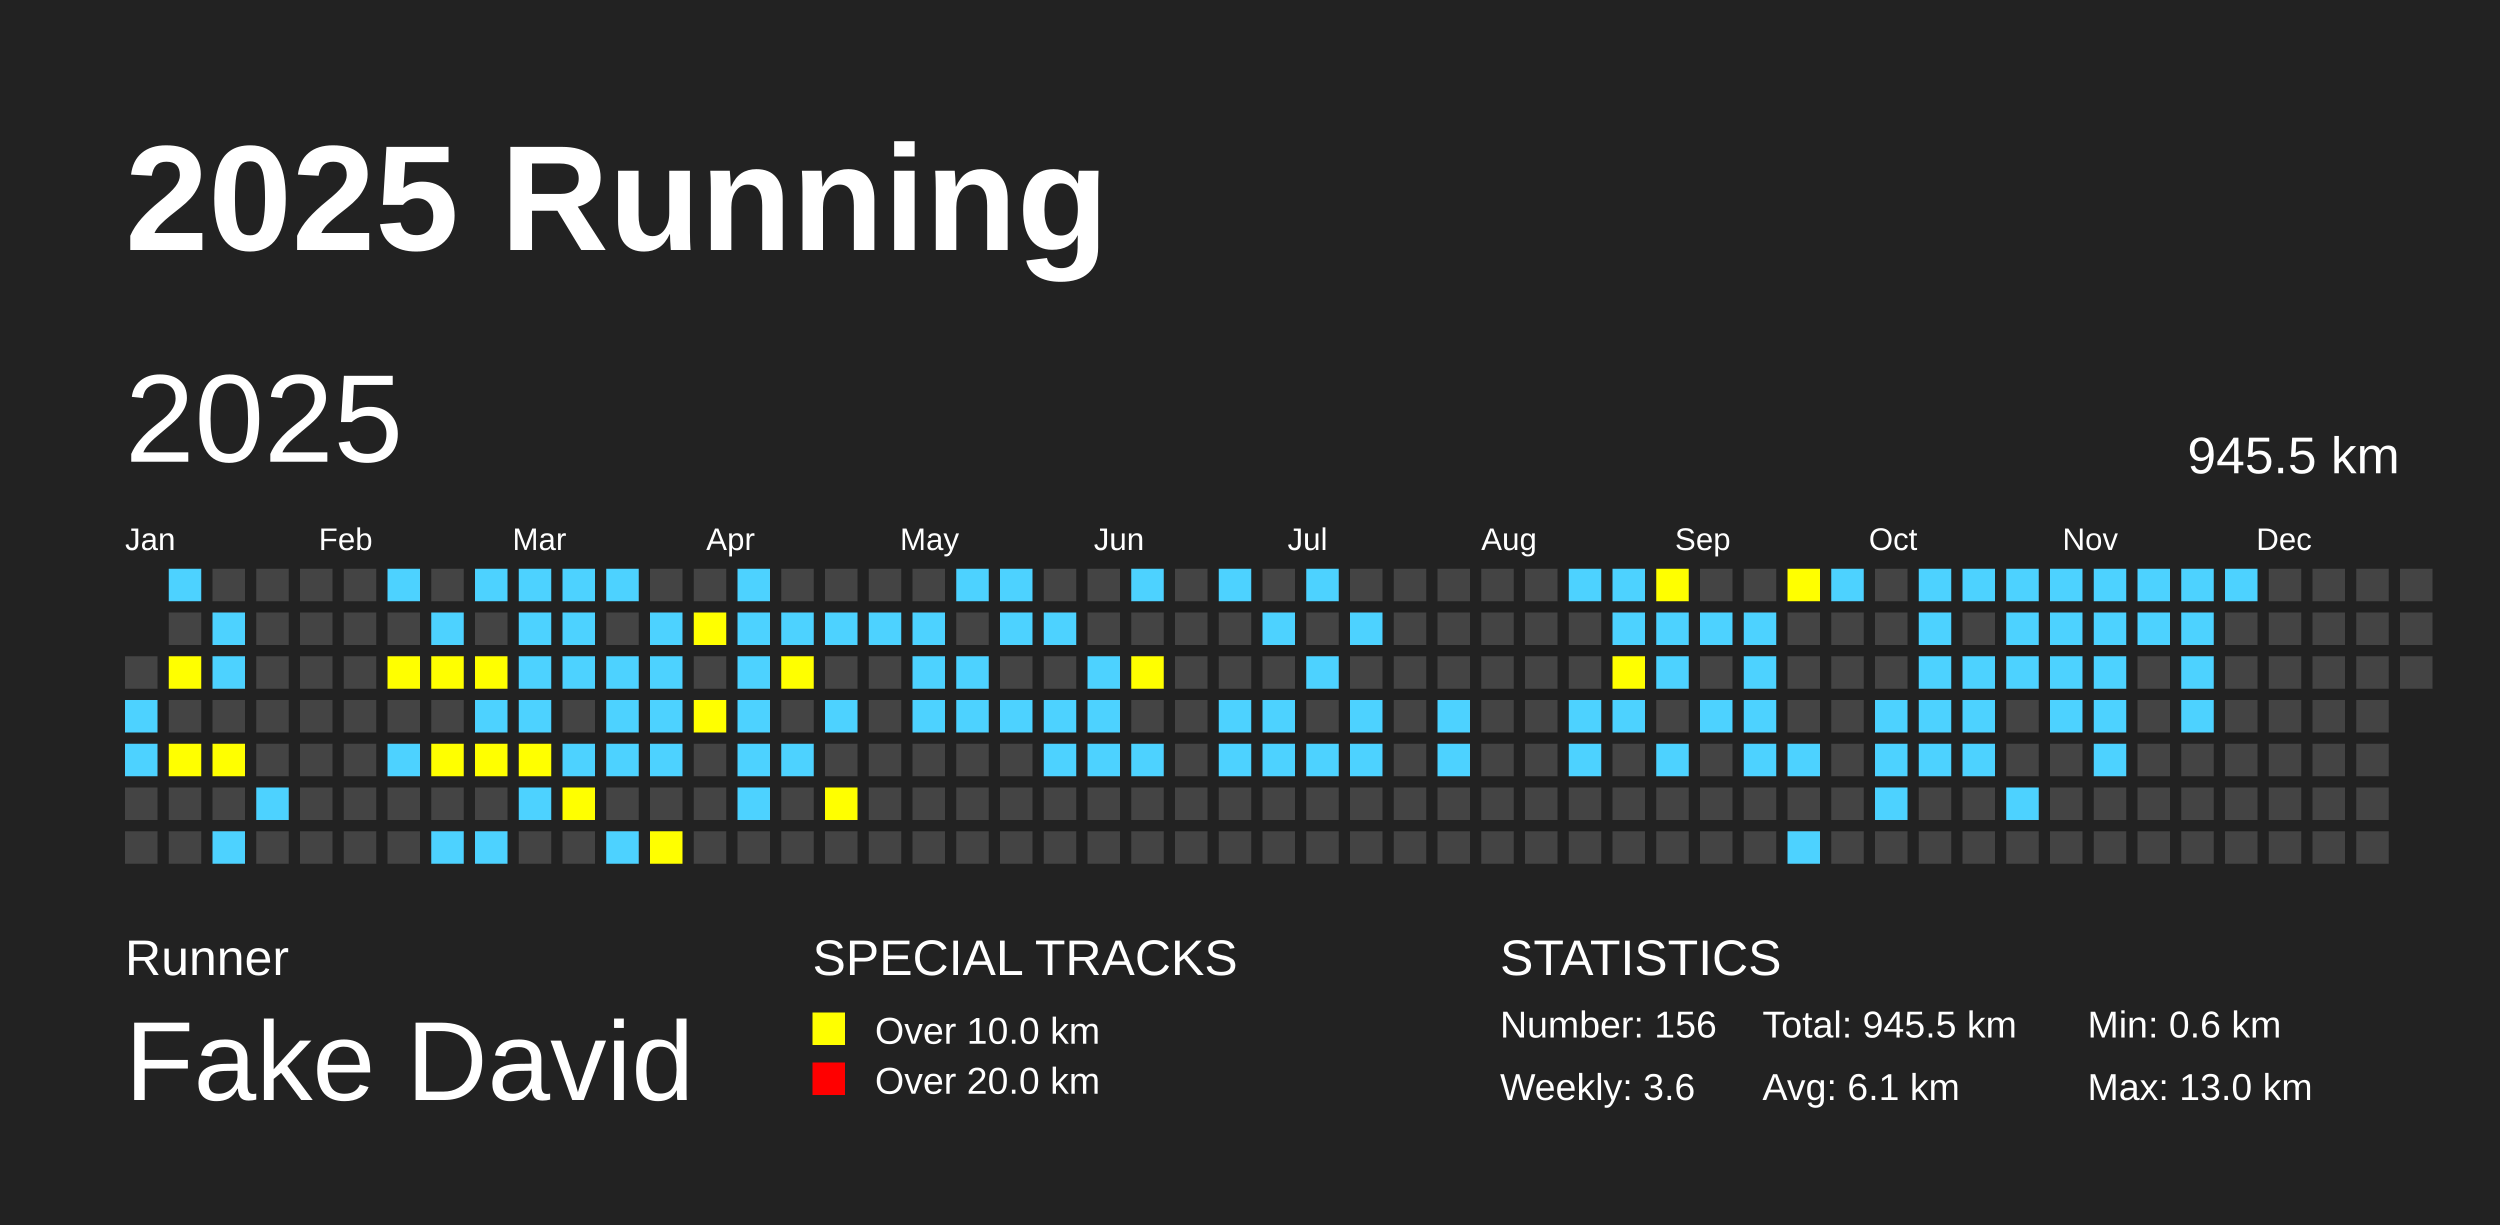
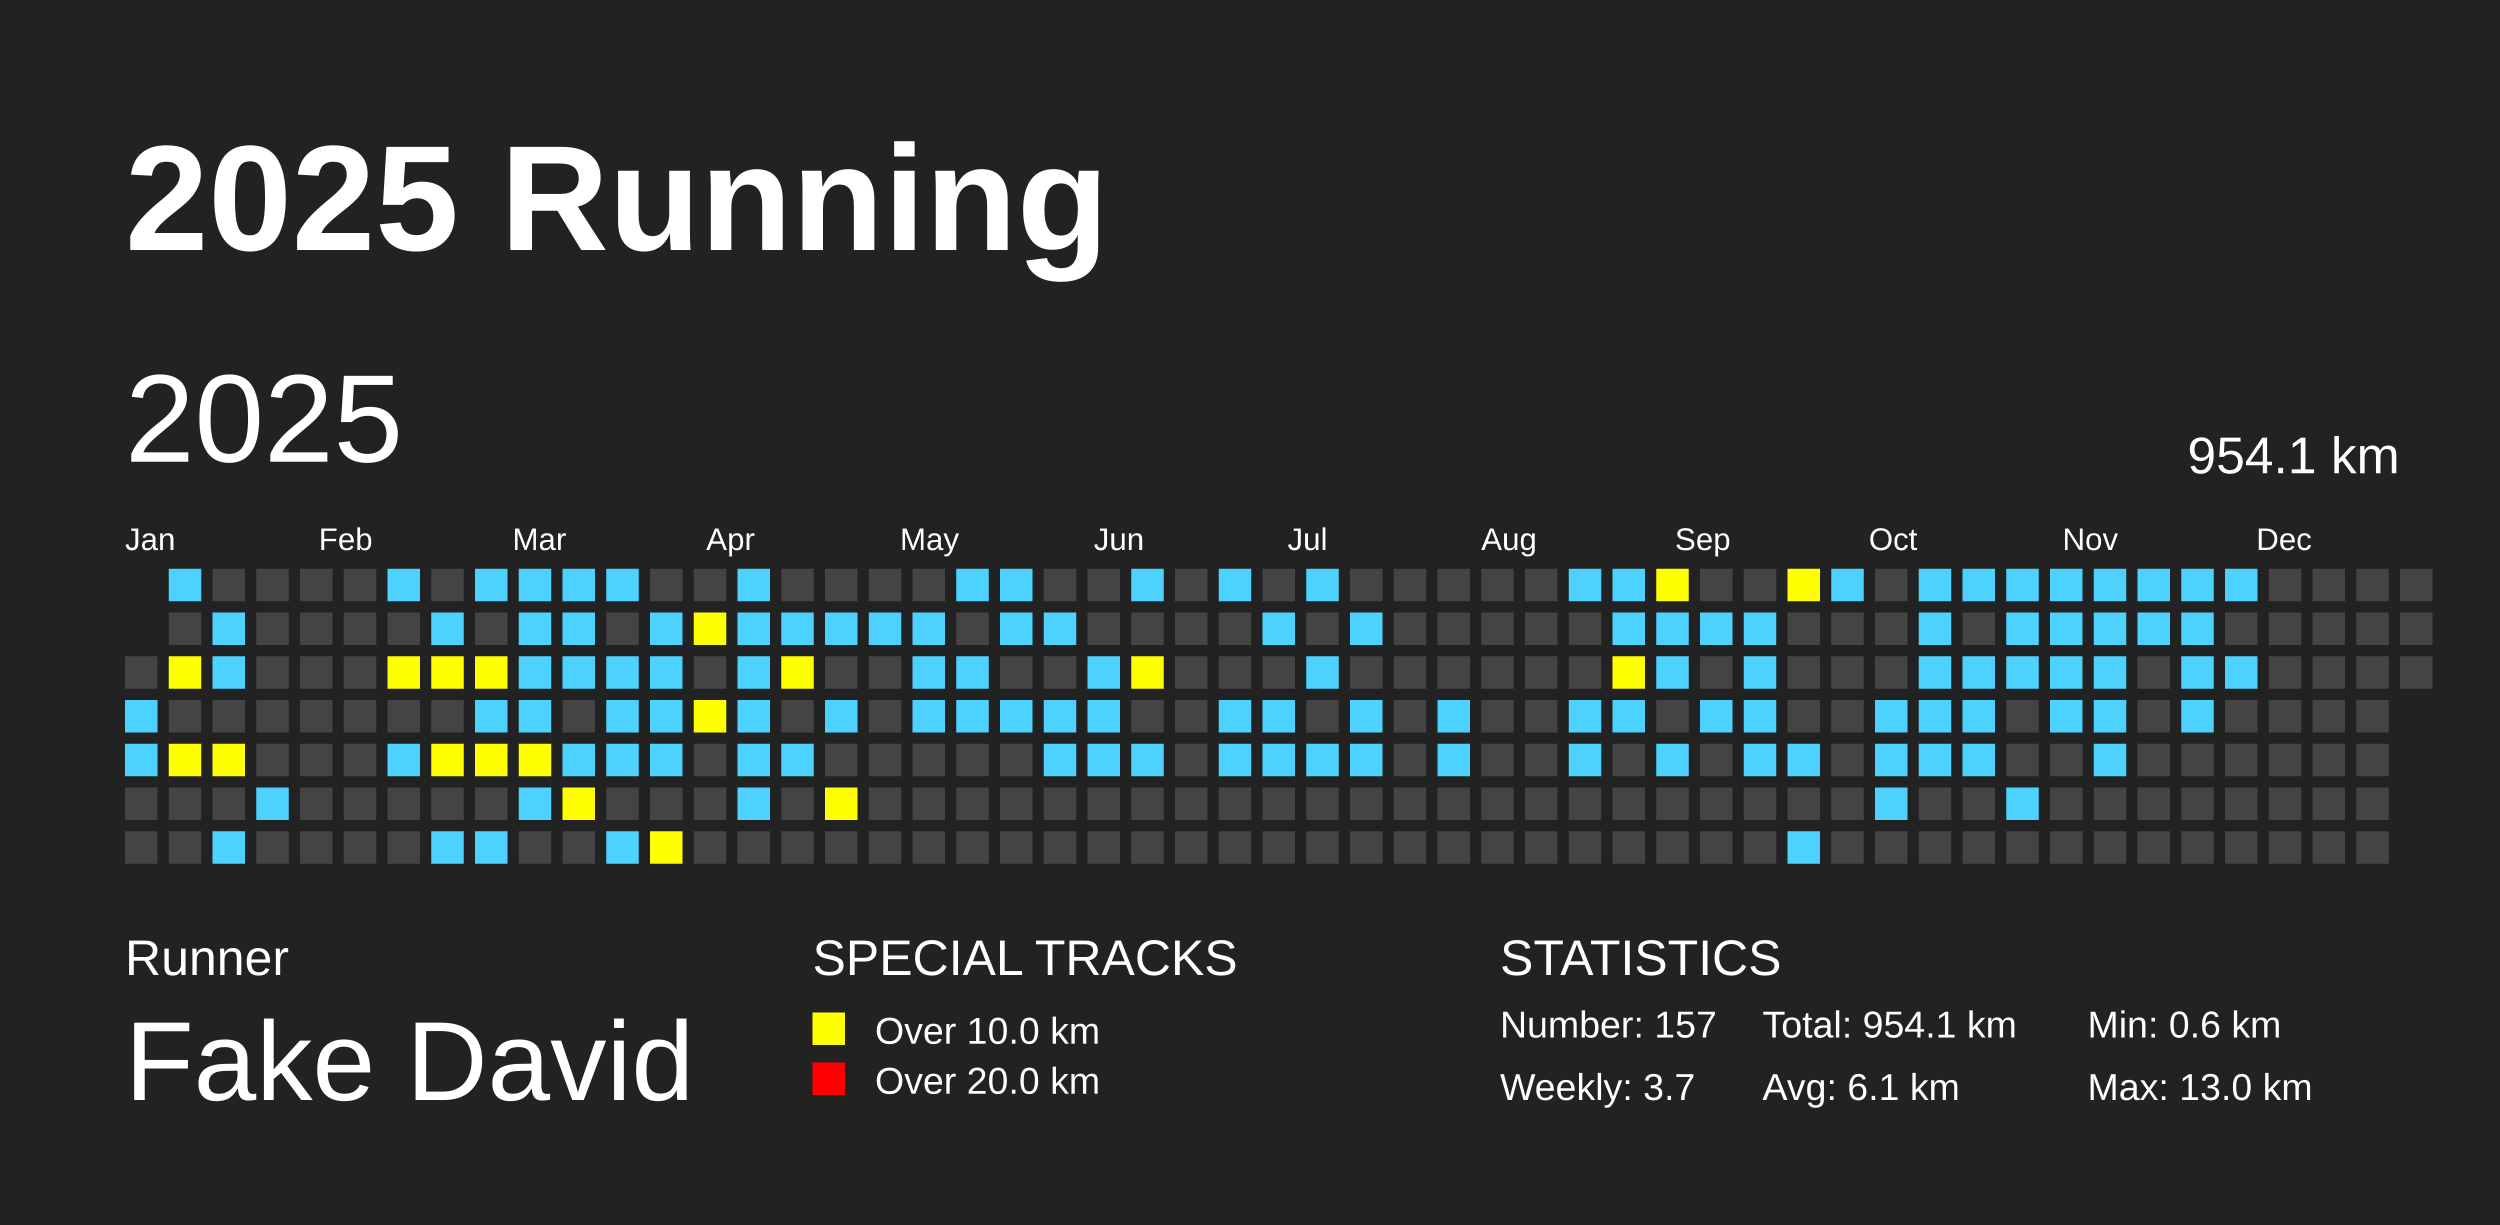
<svg xmlns="http://www.w3.org/2000/svg" baseProfile="full" height="98mm" version="1.1" viewBox="0,0,200,98" width="200mm">
  <defs />
  <rect fill="#222222" height="98" width="200" x="0" y="0" />
  <text fill="#FFFFFF" style="font-size:12px; font-family:Arial; font-weight:bold;" x="10" y="20">2025 Running</text>
  <text fill="#FFFFFF" style="font-size:4px; font-family:Arial" x="10" y="78">Runner</text>
  <text fill="#FFFFFF" style="font-size:9px; font-family:Arial" x="10" y="88">Fake David</text>
  <text fill="#FFFFFF" style="font-size:4px; font-family:Arial" x="65" y="78">SPECIAL TRACKS</text>
  <rect fill="yellow" height="2.6" width="2.6" x="65" y="81" />
  <text fill="#FFFFFF" style="font-size:3px; font-family:Arial" x="70" y="83.5">Over 10.0 km</text>
  <rect fill="red" height="2.6" width="2.6" x="65" y="85" />
  <text fill="#FFFFFF" style="font-size:3px; font-family:Arial" x="70" y="87.5">Over 20.0 km</text>
  <text fill="#FFFFFF" style="font-size:4px; font-family:Arial" x="120" y="78">STATISTICS</text>
-   <text fill="#FFFFFF" style="font-size:3px; font-family:Arial" x="120" y="83">Number: 156</text>
-   <text fill="#FFFFFF" style="font-size:3px; font-family:Arial" x="120" y="88">Weekly: 3.6</text>
-   <text fill="#FFFFFF" style="font-size:3px; font-family:Arial" x="141" y="83">Total: 945.5 km</text>
+   <text fill="#FFFFFF" style="font-size:3px; font-family:Arial" x="120" y="83">Number: 157</text>
+   <text fill="#FFFFFF" style="font-size:3px; font-family:Arial" x="120" y="88">Weekly: 3.7</text>
+   <text fill="#FFFFFF" style="font-size:3px; font-family:Arial" x="141" y="83">Total: 954.1 km</text>
  <text fill="#FFFFFF" style="font-size:3px; font-family:Arial" x="141" y="88">Avg: 6.1 km</text>
  <text fill="#FFFFFF" style="font-size:3px; font-family:Arial" x="167" y="83">Min: 0.6 km</text>
  <text fill="#FFFFFF" style="font-size:3px; font-family:Arial" x="167" y="88">Max: 13.0 km</text>
  <text dominant-baseline="hanging" fill="#FFFFFF" style="font-size:10.0px; font-family:Arial;" x="10" y="30">2025</text>
-   <text dominant-baseline="hanging" fill="#FFFFFF" style="font-size:4.125px; font-family:Arial;" x="175" y="35">945.5 km</text>
+   <text dominant-baseline="hanging" fill="#FFFFFF" style="font-size:4.125px; font-family:Arial;" x="175" y="35">954.1 km</text>
  <text fill="#FFFFFF" style="font-size:2.5px; font-family:Arial" x="10.0" y="44">Jan</text>
  <text fill="#FFFFFF" style="font-size:2.5px; font-family:Arial" x="25.5" y="44">Feb</text>
  <text fill="#FFFFFF" style="font-size:2.5px; font-family:Arial" x="41.0" y="44">Mar</text>
  <text fill="#FFFFFF" style="font-size:2.5px; font-family:Arial" x="56.5" y="44">Apr</text>
  <text fill="#FFFFFF" style="font-size:2.5px; font-family:Arial" x="72.0" y="44">May</text>
  <text fill="#FFFFFF" style="font-size:2.5px; font-family:Arial" x="87.5" y="44">Jun</text>
  <text fill="#FFFFFF" style="font-size:2.5px; font-family:Arial" x="103.0" y="44">Jul</text>
  <text fill="#FFFFFF" style="font-size:2.5px; font-family:Arial" x="118.5" y="44">Aug</text>
  <text fill="#FFFFFF" style="font-size:2.5px; font-family:Arial" x="134.0" y="44">Sep</text>
  <text fill="#FFFFFF" style="font-size:2.5px; font-family:Arial" x="149.5" y="44">Oct</text>
  <text fill="#FFFFFF" style="font-size:2.5px; font-family:Arial" x="165.0" y="44">Nov</text>
  <text fill="#FFFFFF" style="font-size:2.5px; font-family:Arial" x="180.5" y="44">Dec</text>
  <rect fill="#444444" height="2.6" width="2.6" x="10.0" y="52.5" />
  <rect fill="#4DD2FF" height="2.6" width="2.6" x="10.0" y="56.0" />
  <rect fill="#4DD2FF" height="2.6" width="2.6" x="10.0" y="59.5" />
  <rect fill="#444444" height="2.6" width="2.6" x="10.0" y="63.0" />
  <rect fill="#444444" height="2.6" width="2.6" x="10.0" y="66.5" />
  <rect fill="#4DD2FF" height="2.6" width="2.6" x="13.5" y="45.5" />
  <rect fill="#444444" height="2.6" width="2.6" x="13.5" y="49.0" />
  <rect fill="yellow" height="2.6" width="2.6" x="13.5" y="52.5" />
  <rect fill="#444444" height="2.6" width="2.6" x="13.5" y="56.0" />
  <rect fill="yellow" height="2.6" width="2.6" x="13.5" y="59.5" />
  <rect fill="#444444" height="2.6" width="2.6" x="13.5" y="63.0" />
  <rect fill="#444444" height="2.6" width="2.6" x="13.5" y="66.5" />
  <rect fill="#444444" height="2.6" width="2.6" x="17.0" y="45.5" />
  <rect fill="#4DD2FF" height="2.6" width="2.6" x="17.0" y="49.0" />
  <rect fill="#4DD2FF" height="2.6" width="2.6" x="17.0" y="52.5" />
  <rect fill="#444444" height="2.6" width="2.6" x="17.0" y="56.0" />
  <rect fill="yellow" height="2.6" width="2.6" x="17.0" y="59.5" />
  <rect fill="#444444" height="2.6" width="2.6" x="17.0" y="63.0" />
  <rect fill="#4DD2FF" height="2.6" width="2.6" x="17.0" y="66.5" />
  <rect fill="#444444" height="2.6" width="2.6" x="20.5" y="45.5" />
  <rect fill="#444444" height="2.6" width="2.6" x="20.5" y="49.0" />
  <rect fill="#444444" height="2.6" width="2.6" x="20.5" y="52.5" />
  <rect fill="#444444" height="2.6" width="2.6" x="20.5" y="56.0" />
  <rect fill="#444444" height="2.6" width="2.6" x="20.5" y="59.5" />
  <rect fill="#4DD2FF" height="2.6" width="2.6" x="20.5" y="63.0" />
  <rect fill="#444444" height="2.6" width="2.6" x="20.5" y="66.5" />
  <rect fill="#444444" height="2.6" width="2.6" x="24.0" y="45.5" />
  <rect fill="#444444" height="2.6" width="2.6" x="24.0" y="49.0" />
  <rect fill="#444444" height="2.6" width="2.6" x="24.0" y="52.5" />
  <rect fill="#444444" height="2.6" width="2.6" x="24.0" y="56.0" />
  <rect fill="#444444" height="2.6" width="2.6" x="24.0" y="59.5" />
  <rect fill="#444444" height="2.6" width="2.6" x="24.0" y="63.0" />
  <rect fill="#444444" height="2.6" width="2.6" x="24.0" y="66.5" />
  <rect fill="#444444" height="2.6" width="2.6" x="27.5" y="45.5" />
  <rect fill="#444444" height="2.6" width="2.6" x="27.5" y="49.0" />
  <rect fill="#444444" height="2.6" width="2.6" x="27.5" y="52.5" />
  <rect fill="#444444" height="2.6" width="2.6" x="27.5" y="56.0" />
  <rect fill="#444444" height="2.6" width="2.6" x="27.5" y="59.5" />
  <rect fill="#444444" height="2.6" width="2.6" x="27.5" y="63.0" />
  <rect fill="#444444" height="2.6" width="2.6" x="27.5" y="66.5" />
  <rect fill="#4DD2FF" height="2.6" width="2.6" x="31.0" y="45.5" />
  <rect fill="#444444" height="2.6" width="2.6" x="31.0" y="49.0" />
  <rect fill="yellow" height="2.6" width="2.6" x="31.0" y="52.5" />
  <rect fill="#444444" height="2.6" width="2.6" x="31.0" y="56.0" />
  <rect fill="#4DD2FF" height="2.6" width="2.6" x="31.0" y="59.5" />
  <rect fill="#444444" height="2.6" width="2.6" x="31.0" y="63.0" />
  <rect fill="#444444" height="2.6" width="2.6" x="31.0" y="66.5" />
  <rect fill="#444444" height="2.6" width="2.6" x="34.5" y="45.5" />
  <rect fill="#4DD2FF" height="2.6" width="2.6" x="34.5" y="49.0" />
  <rect fill="yellow" height="2.6" width="2.6" x="34.5" y="52.5" />
  <rect fill="#444444" height="2.6" width="2.6" x="34.5" y="56.0" />
  <rect fill="yellow" height="2.6" width="2.6" x="34.5" y="59.5" />
  <rect fill="#444444" height="2.6" width="2.6" x="34.5" y="63.0" />
  <rect fill="#4DD2FF" height="2.6" width="2.6" x="34.5" y="66.5" />
  <rect fill="#4DD2FF" height="2.6" width="2.6" x="38.0" y="45.5" />
  <rect fill="#444444" height="2.6" width="2.6" x="38.0" y="49.0" />
  <rect fill="yellow" height="2.6" width="2.6" x="38.0" y="52.5" />
  <rect fill="#4DD2FF" height="2.6" width="2.6" x="38.0" y="56.0" />
  <rect fill="yellow" height="2.6" width="2.6" x="38.0" y="59.5" />
  <rect fill="#444444" height="2.6" width="2.6" x="38.0" y="63.0" />
  <rect fill="#4DD2FF" height="2.6" width="2.6" x="38.0" y="66.5" />
  <rect fill="#4DD2FF" height="2.6" width="2.6" x="41.5" y="45.5" />
  <rect fill="#4DD2FF" height="2.6" width="2.6" x="41.5" y="49.0" />
  <rect fill="#4DD2FF" height="2.6" width="2.6" x="41.5" y="52.5" />
  <rect fill="#4DD2FF" height="2.6" width="2.6" x="41.5" y="56.0" />
  <rect fill="yellow" height="2.6" width="2.6" x="41.5" y="59.5" />
  <rect fill="#4DD2FF" height="2.6" width="2.6" x="41.5" y="63.0" />
  <rect fill="#444444" height="2.6" width="2.6" x="41.5" y="66.5" />
  <rect fill="#4DD2FF" height="2.6" width="2.6" x="45.0" y="45.5" />
  <rect fill="#4DD2FF" height="2.6" width="2.6" x="45.0" y="49.0" />
  <rect fill="#4DD2FF" height="2.6" width="2.6" x="45.0" y="52.5" />
  <rect fill="#444444" height="2.6" width="2.6" x="45.0" y="56.0" />
  <rect fill="#4DD2FF" height="2.6" width="2.6" x="45.0" y="59.5" />
  <rect fill="yellow" height="2.6" width="2.6" x="45.0" y="63.0" />
  <rect fill="#444444" height="2.6" width="2.6" x="45.0" y="66.5" />
  <rect fill="#4DD2FF" height="2.6" width="2.6" x="48.5" y="45.5" />
  <rect fill="#444444" height="2.6" width="2.6" x="48.5" y="49.0" />
  <rect fill="#4DD2FF" height="2.6" width="2.6" x="48.5" y="52.5" />
  <rect fill="#4DD2FF" height="2.6" width="2.6" x="48.5" y="56.0" />
  <rect fill="#4DD2FF" height="2.6" width="2.6" x="48.5" y="59.5" />
  <rect fill="#444444" height="2.6" width="2.6" x="48.5" y="63.0" />
  <rect fill="#4DD2FF" height="2.6" width="2.6" x="48.5" y="66.5" />
  <rect fill="#444444" height="2.6" width="2.6" x="52.0" y="45.5" />
  <rect fill="#4DD2FF" height="2.6" width="2.6" x="52.0" y="49.0" />
  <rect fill="#4DD2FF" height="2.6" width="2.6" x="52.0" y="52.5" />
  <rect fill="#4DD2FF" height="2.6" width="2.6" x="52.0" y="56.0" />
  <rect fill="#4DD2FF" height="2.6" width="2.6" x="52.0" y="59.5" />
  <rect fill="#444444" height="2.6" width="2.6" x="52.0" y="63.0" />
  <rect fill="yellow" height="2.6" width="2.6" x="52.0" y="66.5" />
  <rect fill="#444444" height="2.6" width="2.6" x="55.5" y="45.5" />
  <rect fill="yellow" height="2.6" width="2.6" x="55.5" y="49.0" />
  <rect fill="#444444" height="2.6" width="2.6" x="55.5" y="52.5" />
  <rect fill="yellow" height="2.6" width="2.6" x="55.5" y="56.0" />
  <rect fill="#444444" height="2.6" width="2.6" x="55.5" y="59.5" />
  <rect fill="#444444" height="2.6" width="2.6" x="55.5" y="63.0" />
  <rect fill="#444444" height="2.6" width="2.6" x="55.5" y="66.5" />
  <rect fill="#4DD2FF" height="2.6" width="2.6" x="59.0" y="45.5" />
  <rect fill="#4DD2FF" height="2.6" width="2.6" x="59.0" y="49.0" />
  <rect fill="#4DD2FF" height="2.6" width="2.6" x="59.0" y="52.5" />
  <rect fill="#4DD2FF" height="2.6" width="2.6" x="59.0" y="56.0" />
  <rect fill="#4DD2FF" height="2.6" width="2.6" x="59.0" y="59.5" />
  <rect fill="#4DD2FF" height="2.6" width="2.6" x="59.0" y="63.0" />
  <rect fill="#444444" height="2.6" width="2.6" x="59.0" y="66.5" />
  <rect fill="#444444" height="2.6" width="2.6" x="62.5" y="45.5" />
  <rect fill="#4DD2FF" height="2.6" width="2.6" x="62.5" y="49.0" />
  <rect fill="yellow" height="2.6" width="2.6" x="62.5" y="52.5" />
  <rect fill="#444444" height="2.6" width="2.6" x="62.5" y="56.0" />
  <rect fill="#4DD2FF" height="2.6" width="2.6" x="62.5" y="59.5" />
  <rect fill="#444444" height="2.6" width="2.6" x="62.5" y="63.0" />
  <rect fill="#444444" height="2.6" width="2.6" x="62.5" y="66.5" />
  <rect fill="#444444" height="2.6" width="2.6" x="66.0" y="45.5" />
  <rect fill="#4DD2FF" height="2.6" width="2.6" x="66.0" y="49.0" />
  <rect fill="#444444" height="2.6" width="2.6" x="66.0" y="52.5" />
  <rect fill="#4DD2FF" height="2.6" width="2.6" x="66.0" y="56.0" />
  <rect fill="#444444" height="2.6" width="2.6" x="66.0" y="59.5" />
  <rect fill="yellow" height="2.6" width="2.6" x="66.0" y="63.0" />
  <rect fill="#444444" height="2.6" width="2.6" x="66.0" y="66.5" />
  <rect fill="#444444" height="2.6" width="2.6" x="69.5" y="45.5" />
  <rect fill="#4DD2FF" height="2.6" width="2.6" x="69.5" y="49.0" />
  <rect fill="#444444" height="2.6" width="2.6" x="69.5" y="52.5" />
  <rect fill="#444444" height="2.6" width="2.6" x="69.5" y="56.0" />
  <rect fill="#444444" height="2.6" width="2.6" x="69.5" y="59.5" />
  <rect fill="#444444" height="2.6" width="2.6" x="69.5" y="63.0" />
  <rect fill="#444444" height="2.6" width="2.6" x="69.5" y="66.5" />
  <rect fill="#444444" height="2.6" width="2.6" x="73.0" y="45.5" />
  <rect fill="#4DD2FF" height="2.6" width="2.6" x="73.0" y="49.0" />
  <rect fill="#4DD2FF" height="2.6" width="2.6" x="73.0" y="52.5" />
  <rect fill="#4DD2FF" height="2.6" width="2.6" x="73.0" y="56.0" />
  <rect fill="#444444" height="2.6" width="2.6" x="73.0" y="59.5" />
  <rect fill="#444444" height="2.6" width="2.6" x="73.0" y="63.0" />
  <rect fill="#444444" height="2.6" width="2.6" x="73.0" y="66.5" />
  <rect fill="#4DD2FF" height="2.6" width="2.6" x="76.5" y="45.5" />
  <rect fill="#444444" height="2.6" width="2.6" x="76.5" y="49.0" />
  <rect fill="#4DD2FF" height="2.6" width="2.6" x="76.5" y="52.5" />
  <rect fill="#4DD2FF" height="2.6" width="2.6" x="76.5" y="56.0" />
  <rect fill="#444444" height="2.6" width="2.6" x="76.5" y="59.5" />
  <rect fill="#444444" height="2.6" width="2.6" x="76.5" y="63.0" />
  <rect fill="#444444" height="2.6" width="2.6" x="76.5" y="66.5" />
  <rect fill="#4DD2FF" height="2.6" width="2.6" x="80.0" y="45.5" />
  <rect fill="#4DD2FF" height="2.6" width="2.6" x="80.0" y="49.0" />
  <rect fill="#444444" height="2.6" width="2.6" x="80.0" y="52.5" />
  <rect fill="#4DD2FF" height="2.6" width="2.6" x="80.0" y="56.0" />
  <rect fill="#444444" height="2.6" width="2.6" x="80.0" y="59.5" />
  <rect fill="#444444" height="2.6" width="2.6" x="80.0" y="63.0" />
  <rect fill="#444444" height="2.6" width="2.6" x="80.0" y="66.5" />
  <rect fill="#444444" height="2.6" width="2.6" x="83.5" y="45.5" />
  <rect fill="#4DD2FF" height="2.6" width="2.6" x="83.5" y="49.0" />
  <rect fill="#444444" height="2.6" width="2.6" x="83.5" y="52.5" />
  <rect fill="#4DD2FF" height="2.6" width="2.6" x="83.5" y="56.0" />
  <rect fill="#4DD2FF" height="2.6" width="2.6" x="83.5" y="59.5" />
  <rect fill="#444444" height="2.6" width="2.6" x="83.5" y="63.0" />
  <rect fill="#444444" height="2.6" width="2.6" x="83.5" y="66.5" />
  <rect fill="#444444" height="2.6" width="2.6" x="87.0" y="45.5" />
  <rect fill="#444444" height="2.6" width="2.6" x="87.0" y="49.0" />
  <rect fill="#4DD2FF" height="2.6" width="2.6" x="87.0" y="52.5" />
  <rect fill="#4DD2FF" height="2.6" width="2.6" x="87.0" y="56.0" />
  <rect fill="#4DD2FF" height="2.6" width="2.6" x="87.0" y="59.5" />
  <rect fill="#444444" height="2.6" width="2.6" x="87.0" y="63.0" />
  <rect fill="#444444" height="2.6" width="2.6" x="87.0" y="66.5" />
  <rect fill="#4DD2FF" height="2.6" width="2.6" x="90.5" y="45.5" />
  <rect fill="#444444" height="2.6" width="2.6" x="90.5" y="49.0" />
  <rect fill="yellow" height="2.6" width="2.6" x="90.5" y="52.5" />
  <rect fill="#444444" height="2.6" width="2.6" x="90.5" y="56.0" />
  <rect fill="#4DD2FF" height="2.6" width="2.6" x="90.5" y="59.5" />
  <rect fill="#444444" height="2.6" width="2.6" x="90.5" y="63.0" />
  <rect fill="#444444" height="2.6" width="2.6" x="90.5" y="66.5" />
  <rect fill="#444444" height="2.6" width="2.6" x="94.0" y="45.5" />
  <rect fill="#444444" height="2.6" width="2.6" x="94.0" y="49.0" />
  <rect fill="#444444" height="2.6" width="2.6" x="94.0" y="52.5" />
  <rect fill="#444444" height="2.6" width="2.6" x="94.0" y="56.0" />
  <rect fill="#444444" height="2.6" width="2.6" x="94.0" y="59.5" />
  <rect fill="#444444" height="2.6" width="2.6" x="94.0" y="63.0" />
  <rect fill="#444444" height="2.6" width="2.6" x="94.0" y="66.5" />
  <rect fill="#4DD2FF" height="2.6" width="2.6" x="97.5" y="45.5" />
  <rect fill="#444444" height="2.6" width="2.6" x="97.5" y="49.0" />
  <rect fill="#444444" height="2.6" width="2.6" x="97.5" y="52.5" />
  <rect fill="#4DD2FF" height="2.6" width="2.6" x="97.5" y="56.0" />
  <rect fill="#4DD2FF" height="2.6" width="2.6" x="97.5" y="59.5" />
  <rect fill="#444444" height="2.6" width="2.6" x="97.5" y="63.0" />
  <rect fill="#444444" height="2.6" width="2.6" x="97.5" y="66.5" />
  <rect fill="#444444" height="2.6" width="2.6" x="101.0" y="45.5" />
  <rect fill="#4DD2FF" height="2.6" width="2.6" x="101.0" y="49.0" />
  <rect fill="#444444" height="2.6" width="2.6" x="101.0" y="52.5" />
  <rect fill="#4DD2FF" height="2.6" width="2.6" x="101.0" y="56.0" />
  <rect fill="#4DD2FF" height="2.6" width="2.6" x="101.0" y="59.5" />
  <rect fill="#444444" height="2.6" width="2.6" x="101.0" y="63.0" />
  <rect fill="#444444" height="2.6" width="2.6" x="101.0" y="66.5" />
  <rect fill="#4DD2FF" height="2.6" width="2.6" x="104.5" y="45.5" />
  <rect fill="#444444" height="2.6" width="2.6" x="104.5" y="49.0" />
  <rect fill="#4DD2FF" height="2.6" width="2.6" x="104.5" y="52.5" />
  <rect fill="#444444" height="2.6" width="2.6" x="104.5" y="56.0" />
  <rect fill="#4DD2FF" height="2.6" width="2.6" x="104.5" y="59.5" />
  <rect fill="#444444" height="2.6" width="2.6" x="104.5" y="63.0" />
  <rect fill="#444444" height="2.6" width="2.6" x="104.5" y="66.5" />
  <rect fill="#444444" height="2.6" width="2.6" x="108.0" y="45.5" />
  <rect fill="#4DD2FF" height="2.6" width="2.6" x="108.0" y="49.0" />
  <rect fill="#444444" height="2.6" width="2.6" x="108.0" y="52.5" />
  <rect fill="#4DD2FF" height="2.6" width="2.6" x="108.0" y="56.0" />
  <rect fill="#4DD2FF" height="2.6" width="2.6" x="108.0" y="59.5" />
  <rect fill="#444444" height="2.6" width="2.6" x="108.0" y="63.0" />
  <rect fill="#444444" height="2.6" width="2.6" x="108.0" y="66.5" />
  <rect fill="#444444" height="2.6" width="2.6" x="111.5" y="45.5" />
  <rect fill="#444444" height="2.6" width="2.6" x="111.5" y="49.0" />
  <rect fill="#444444" height="2.6" width="2.6" x="111.5" y="52.5" />
  <rect fill="#444444" height="2.6" width="2.6" x="111.5" y="56.0" />
  <rect fill="#444444" height="2.6" width="2.6" x="111.5" y="59.5" />
  <rect fill="#444444" height="2.6" width="2.6" x="111.5" y="63.0" />
  <rect fill="#444444" height="2.6" width="2.6" x="111.5" y="66.5" />
  <rect fill="#444444" height="2.6" width="2.6" x="115.0" y="45.5" />
  <rect fill="#444444" height="2.6" width="2.6" x="115.0" y="49.0" />
  <rect fill="#444444" height="2.6" width="2.6" x="115.0" y="52.5" />
  <rect fill="#4DD2FF" height="2.6" width="2.6" x="115.0" y="56.0" />
  <rect fill="#4DD2FF" height="2.6" width="2.6" x="115.0" y="59.5" />
  <rect fill="#444444" height="2.6" width="2.6" x="115.0" y="63.0" />
  <rect fill="#444444" height="2.6" width="2.6" x="115.0" y="66.5" />
  <rect fill="#444444" height="2.6" width="2.6" x="118.5" y="45.5" />
  <rect fill="#444444" height="2.6" width="2.6" x="118.5" y="49.0" />
  <rect fill="#444444" height="2.6" width="2.6" x="118.5" y="52.5" />
  <rect fill="#444444" height="2.6" width="2.6" x="118.5" y="56.0" />
  <rect fill="#444444" height="2.6" width="2.6" x="118.5" y="59.5" />
  <rect fill="#444444" height="2.6" width="2.6" x="118.5" y="63.0" />
  <rect fill="#444444" height="2.6" width="2.6" x="118.5" y="66.5" />
  <rect fill="#444444" height="2.6" width="2.6" x="122.0" y="45.5" />
  <rect fill="#444444" height="2.6" width="2.6" x="122.0" y="49.0" />
  <rect fill="#444444" height="2.6" width="2.6" x="122.0" y="52.5" />
  <rect fill="#444444" height="2.6" width="2.6" x="122.0" y="56.0" />
  <rect fill="#444444" height="2.6" width="2.6" x="122.0" y="59.5" />
  <rect fill="#444444" height="2.6" width="2.6" x="122.0" y="63.0" />
  <rect fill="#444444" height="2.6" width="2.6" x="122.0" y="66.5" />
  <rect fill="#4DD2FF" height="2.6" width="2.6" x="125.5" y="45.5" />
  <rect fill="#444444" height="2.6" width="2.6" x="125.5" y="49.0" />
  <rect fill="#444444" height="2.6" width="2.6" x="125.5" y="52.5" />
  <rect fill="#4DD2FF" height="2.6" width="2.6" x="125.5" y="56.0" />
  <rect fill="#4DD2FF" height="2.6" width="2.6" x="125.5" y="59.5" />
  <rect fill="#444444" height="2.6" width="2.6" x="125.5" y="63.0" />
  <rect fill="#444444" height="2.6" width="2.6" x="125.5" y="66.5" />
  <rect fill="#4DD2FF" height="2.6" width="2.6" x="129.0" y="45.5" />
  <rect fill="#4DD2FF" height="2.6" width="2.6" x="129.0" y="49.0" />
  <rect fill="yellow" height="2.6" width="2.6" x="129.0" y="52.5" />
  <rect fill="#4DD2FF" height="2.6" width="2.6" x="129.0" y="56.0" />
  <rect fill="#444444" height="2.6" width="2.6" x="129.0" y="59.5" />
  <rect fill="#444444" height="2.6" width="2.6" x="129.0" y="63.0" />
  <rect fill="#444444" height="2.6" width="2.6" x="129.0" y="66.5" />
  <rect fill="yellow" height="2.6" width="2.6" x="132.5" y="45.5" />
  <rect fill="#4DD2FF" height="2.6" width="2.6" x="132.5" y="49.0" />
  <rect fill="#4DD2FF" height="2.6" width="2.6" x="132.5" y="52.5" />
  <rect fill="#444444" height="2.6" width="2.6" x="132.5" y="56.0" />
  <rect fill="#4DD2FF" height="2.6" width="2.6" x="132.5" y="59.5" />
  <rect fill="#444444" height="2.6" width="2.6" x="132.5" y="63.0" />
  <rect fill="#444444" height="2.6" width="2.6" x="132.5" y="66.5" />
  <rect fill="#444444" height="2.6" width="2.6" x="136.0" y="45.5" />
  <rect fill="#4DD2FF" height="2.6" width="2.6" x="136.0" y="49.0" />
  <rect fill="#444444" height="2.6" width="2.6" x="136.0" y="52.5" />
  <rect fill="#4DD2FF" height="2.6" width="2.6" x="136.0" y="56.0" />
  <rect fill="#444444" height="2.6" width="2.6" x="136.0" y="59.5" />
  <rect fill="#444444" height="2.6" width="2.6" x="136.0" y="63.0" />
  <rect fill="#444444" height="2.6" width="2.6" x="136.0" y="66.5" />
  <rect fill="#444444" height="2.6" width="2.6" x="139.5" y="45.5" />
  <rect fill="#4DD2FF" height="2.6" width="2.6" x="139.5" y="49.0" />
  <rect fill="#4DD2FF" height="2.6" width="2.6" x="139.5" y="52.5" />
  <rect fill="#4DD2FF" height="2.6" width="2.6" x="139.5" y="56.0" />
  <rect fill="#4DD2FF" height="2.6" width="2.6" x="139.5" y="59.5" />
  <rect fill="#444444" height="2.6" width="2.6" x="139.5" y="63.0" />
  <rect fill="#444444" height="2.6" width="2.6" x="139.5" y="66.5" />
  <rect fill="yellow" height="2.6" width="2.6" x="143.0" y="45.5" />
  <rect fill="#444444" height="2.6" width="2.6" x="143.0" y="49.0" />
  <rect fill="#444444" height="2.6" width="2.6" x="143.0" y="52.5" />
  <rect fill="#444444" height="2.6" width="2.6" x="143.0" y="56.0" />
  <rect fill="#4DD2FF" height="2.6" width="2.6" x="143.0" y="59.5" />
  <rect fill="#444444" height="2.6" width="2.6" x="143.0" y="63.0" />
  <rect fill="#4DD2FF" height="2.6" width="2.6" x="143.0" y="66.5" />
  <rect fill="#4DD2FF" height="2.6" width="2.6" x="146.5" y="45.5" />
  <rect fill="#444444" height="2.6" width="2.6" x="146.5" y="49.0" />
  <rect fill="#444444" height="2.6" width="2.6" x="146.5" y="52.5" />
  <rect fill="#444444" height="2.6" width="2.6" x="146.5" y="56.0" />
  <rect fill="#444444" height="2.6" width="2.6" x="146.5" y="59.5" />
  <rect fill="#444444" height="2.6" width="2.6" x="146.5" y="63.0" />
  <rect fill="#444444" height="2.6" width="2.6" x="146.5" y="66.5" />
  <rect fill="#444444" height="2.6" width="2.6" x="150.0" y="45.5" />
  <rect fill="#444444" height="2.6" width="2.6" x="150.0" y="49.0" />
  <rect fill="#444444" height="2.6" width="2.6" x="150.0" y="52.5" />
  <rect fill="#4DD2FF" height="2.6" width="2.6" x="150.0" y="56.0" />
  <rect fill="#4DD2FF" height="2.6" width="2.6" x="150.0" y="59.5" />
  <rect fill="#4DD2FF" height="2.6" width="2.6" x="150.0" y="63.0" />
  <rect fill="#444444" height="2.6" width="2.6" x="150.0" y="66.5" />
  <rect fill="#4DD2FF" height="2.6" width="2.6" x="153.5" y="45.5" />
  <rect fill="#4DD2FF" height="2.6" width="2.6" x="153.5" y="49.0" />
  <rect fill="#4DD2FF" height="2.6" width="2.6" x="153.5" y="52.5" />
  <rect fill="#4DD2FF" height="2.6" width="2.6" x="153.5" y="56.0" />
  <rect fill="#4DD2FF" height="2.6" width="2.6" x="153.5" y="59.5" />
  <rect fill="#444444" height="2.6" width="2.6" x="153.5" y="63.0" />
  <rect fill="#444444" height="2.6" width="2.6" x="153.5" y="66.5" />
  <rect fill="#4DD2FF" height="2.6" width="2.6" x="157.0" y="45.5" />
  <rect fill="#444444" height="2.6" width="2.6" x="157.0" y="49.0" />
  <rect fill="#4DD2FF" height="2.6" width="2.6" x="157.0" y="52.5" />
  <rect fill="#4DD2FF" height="2.6" width="2.6" x="157.0" y="56.0" />
  <rect fill="#4DD2FF" height="2.6" width="2.6" x="157.0" y="59.5" />
  <rect fill="#444444" height="2.6" width="2.6" x="157.0" y="63.0" />
  <rect fill="#444444" height="2.6" width="2.6" x="157.0" y="66.5" />
  <rect fill="#4DD2FF" height="2.6" width="2.6" x="160.5" y="45.5" />
  <rect fill="#4DD2FF" height="2.6" width="2.6" x="160.5" y="49.0" />
  <rect fill="#4DD2FF" height="2.6" width="2.6" x="160.5" y="52.5" />
  <rect fill="#444444" height="2.6" width="2.6" x="160.5" y="56.0" />
  <rect fill="#444444" height="2.6" width="2.6" x="160.5" y="59.5" />
  <rect fill="#4DD2FF" height="2.6" width="2.6" x="160.5" y="63.0" />
  <rect fill="#444444" height="2.6" width="2.6" x="160.5" y="66.5" />
  <rect fill="#4DD2FF" height="2.6" width="2.6" x="164.0" y="45.5" />
  <rect fill="#4DD2FF" height="2.6" width="2.6" x="164.0" y="49.0" />
  <rect fill="#4DD2FF" height="2.6" width="2.6" x="164.0" y="52.5" />
  <rect fill="#4DD2FF" height="2.6" width="2.6" x="164.0" y="56.0" />
  <rect fill="#444444" height="2.6" width="2.6" x="164.0" y="59.5" />
  <rect fill="#444444" height="2.6" width="2.6" x="164.0" y="63.0" />
  <rect fill="#444444" height="2.6" width="2.6" x="164.0" y="66.5" />
  <rect fill="#4DD2FF" height="2.6" width="2.6" x="167.5" y="45.5" />
  <rect fill="#4DD2FF" height="2.6" width="2.6" x="167.5" y="49.0" />
  <rect fill="#4DD2FF" height="2.6" width="2.6" x="167.5" y="52.5" />
  <rect fill="#4DD2FF" height="2.6" width="2.6" x="167.5" y="56.0" />
  <rect fill="#4DD2FF" height="2.6" width="2.6" x="167.5" y="59.5" />
  <rect fill="#444444" height="2.6" width="2.6" x="167.5" y="63.0" />
  <rect fill="#444444" height="2.6" width="2.6" x="167.5" y="66.5" />
  <rect fill="#4DD2FF" height="2.6" width="2.6" x="171.0" y="45.5" />
  <rect fill="#4DD2FF" height="2.6" width="2.6" x="171.0" y="49.0" />
  <rect fill="#444444" height="2.6" width="2.6" x="171.0" y="52.5" />
  <rect fill="#444444" height="2.6" width="2.6" x="171.0" y="56.0" />
  <rect fill="#444444" height="2.6" width="2.6" x="171.0" y="59.5" />
  <rect fill="#444444" height="2.6" width="2.6" x="171.0" y="63.0" />
  <rect fill="#444444" height="2.6" width="2.6" x="171.0" y="66.5" />
  <rect fill="#4DD2FF" height="2.6" width="2.6" x="174.5" y="45.5" />
  <rect fill="#4DD2FF" height="2.6" width="2.6" x="174.5" y="49.0" />
  <rect fill="#4DD2FF" height="2.6" width="2.6" x="174.5" y="52.5" />
  <rect fill="#4DD2FF" height="2.6" width="2.6" x="174.5" y="56.0" />
  <rect fill="#444444" height="2.6" width="2.6" x="174.5" y="59.5" />
  <rect fill="#444444" height="2.6" width="2.6" x="174.5" y="63.0" />
  <rect fill="#444444" height="2.6" width="2.6" x="174.5" y="66.5" />
  <rect fill="#4DD2FF" height="2.6" width="2.6" x="178.0" y="45.5" />
  <rect fill="#444444" height="2.6" width="2.6" x="178.0" y="49.0" />
-   <rect fill="#444444" height="2.6" width="2.6" x="178.0" y="52.5" />
+   <rect fill="#4DD2FF" height="2.6" width="2.6" x="178.0" y="52.5" />
  <rect fill="#444444" height="2.6" width="2.6" x="178.0" y="56.0" />
  <rect fill="#444444" height="2.6" width="2.6" x="178.0" y="59.5" />
  <rect fill="#444444" height="2.6" width="2.6" x="178.0" y="63.0" />
  <rect fill="#444444" height="2.6" width="2.6" x="178.0" y="66.5" />
  <rect fill="#444444" height="2.6" width="2.6" x="181.5" y="45.5" />
  <rect fill="#444444" height="2.6" width="2.6" x="181.5" y="49.0" />
  <rect fill="#444444" height="2.6" width="2.6" x="181.5" y="52.5" />
  <rect fill="#444444" height="2.6" width="2.6" x="181.5" y="56.0" />
  <rect fill="#444444" height="2.6" width="2.6" x="181.5" y="59.5" />
  <rect fill="#444444" height="2.6" width="2.6" x="181.5" y="63.0" />
  <rect fill="#444444" height="2.6" width="2.6" x="181.5" y="66.5" />
  <rect fill="#444444" height="2.6" width="2.6" x="185.0" y="45.5" />
  <rect fill="#444444" height="2.6" width="2.6" x="185.0" y="49.0" />
  <rect fill="#444444" height="2.6" width="2.6" x="185.0" y="52.5" />
  <rect fill="#444444" height="2.6" width="2.6" x="185.0" y="56.0" />
  <rect fill="#444444" height="2.6" width="2.6" x="185.0" y="59.5" />
  <rect fill="#444444" height="2.6" width="2.6" x="185.0" y="63.0" />
  <rect fill="#444444" height="2.6" width="2.6" x="185.0" y="66.5" />
  <rect fill="#444444" height="2.6" width="2.6" x="188.5" y="45.5" />
  <rect fill="#444444" height="2.6" width="2.6" x="188.5" y="49.0" />
  <rect fill="#444444" height="2.6" width="2.6" x="188.5" y="52.5" />
  <rect fill="#444444" height="2.6" width="2.6" x="188.5" y="56.0" />
  <rect fill="#444444" height="2.6" width="2.6" x="188.5" y="59.5" />
  <rect fill="#444444" height="2.6" width="2.6" x="188.5" y="63.0" />
  <rect fill="#444444" height="2.6" width="2.6" x="188.5" y="66.5" />
  <rect fill="#444444" height="2.6" width="2.6" x="192.0" y="45.5" />
  <rect fill="#444444" height="2.6" width="2.6" x="192.0" y="49.0" />
  <rect fill="#444444" height="2.6" width="2.6" x="192.0" y="52.5" />
</svg>
